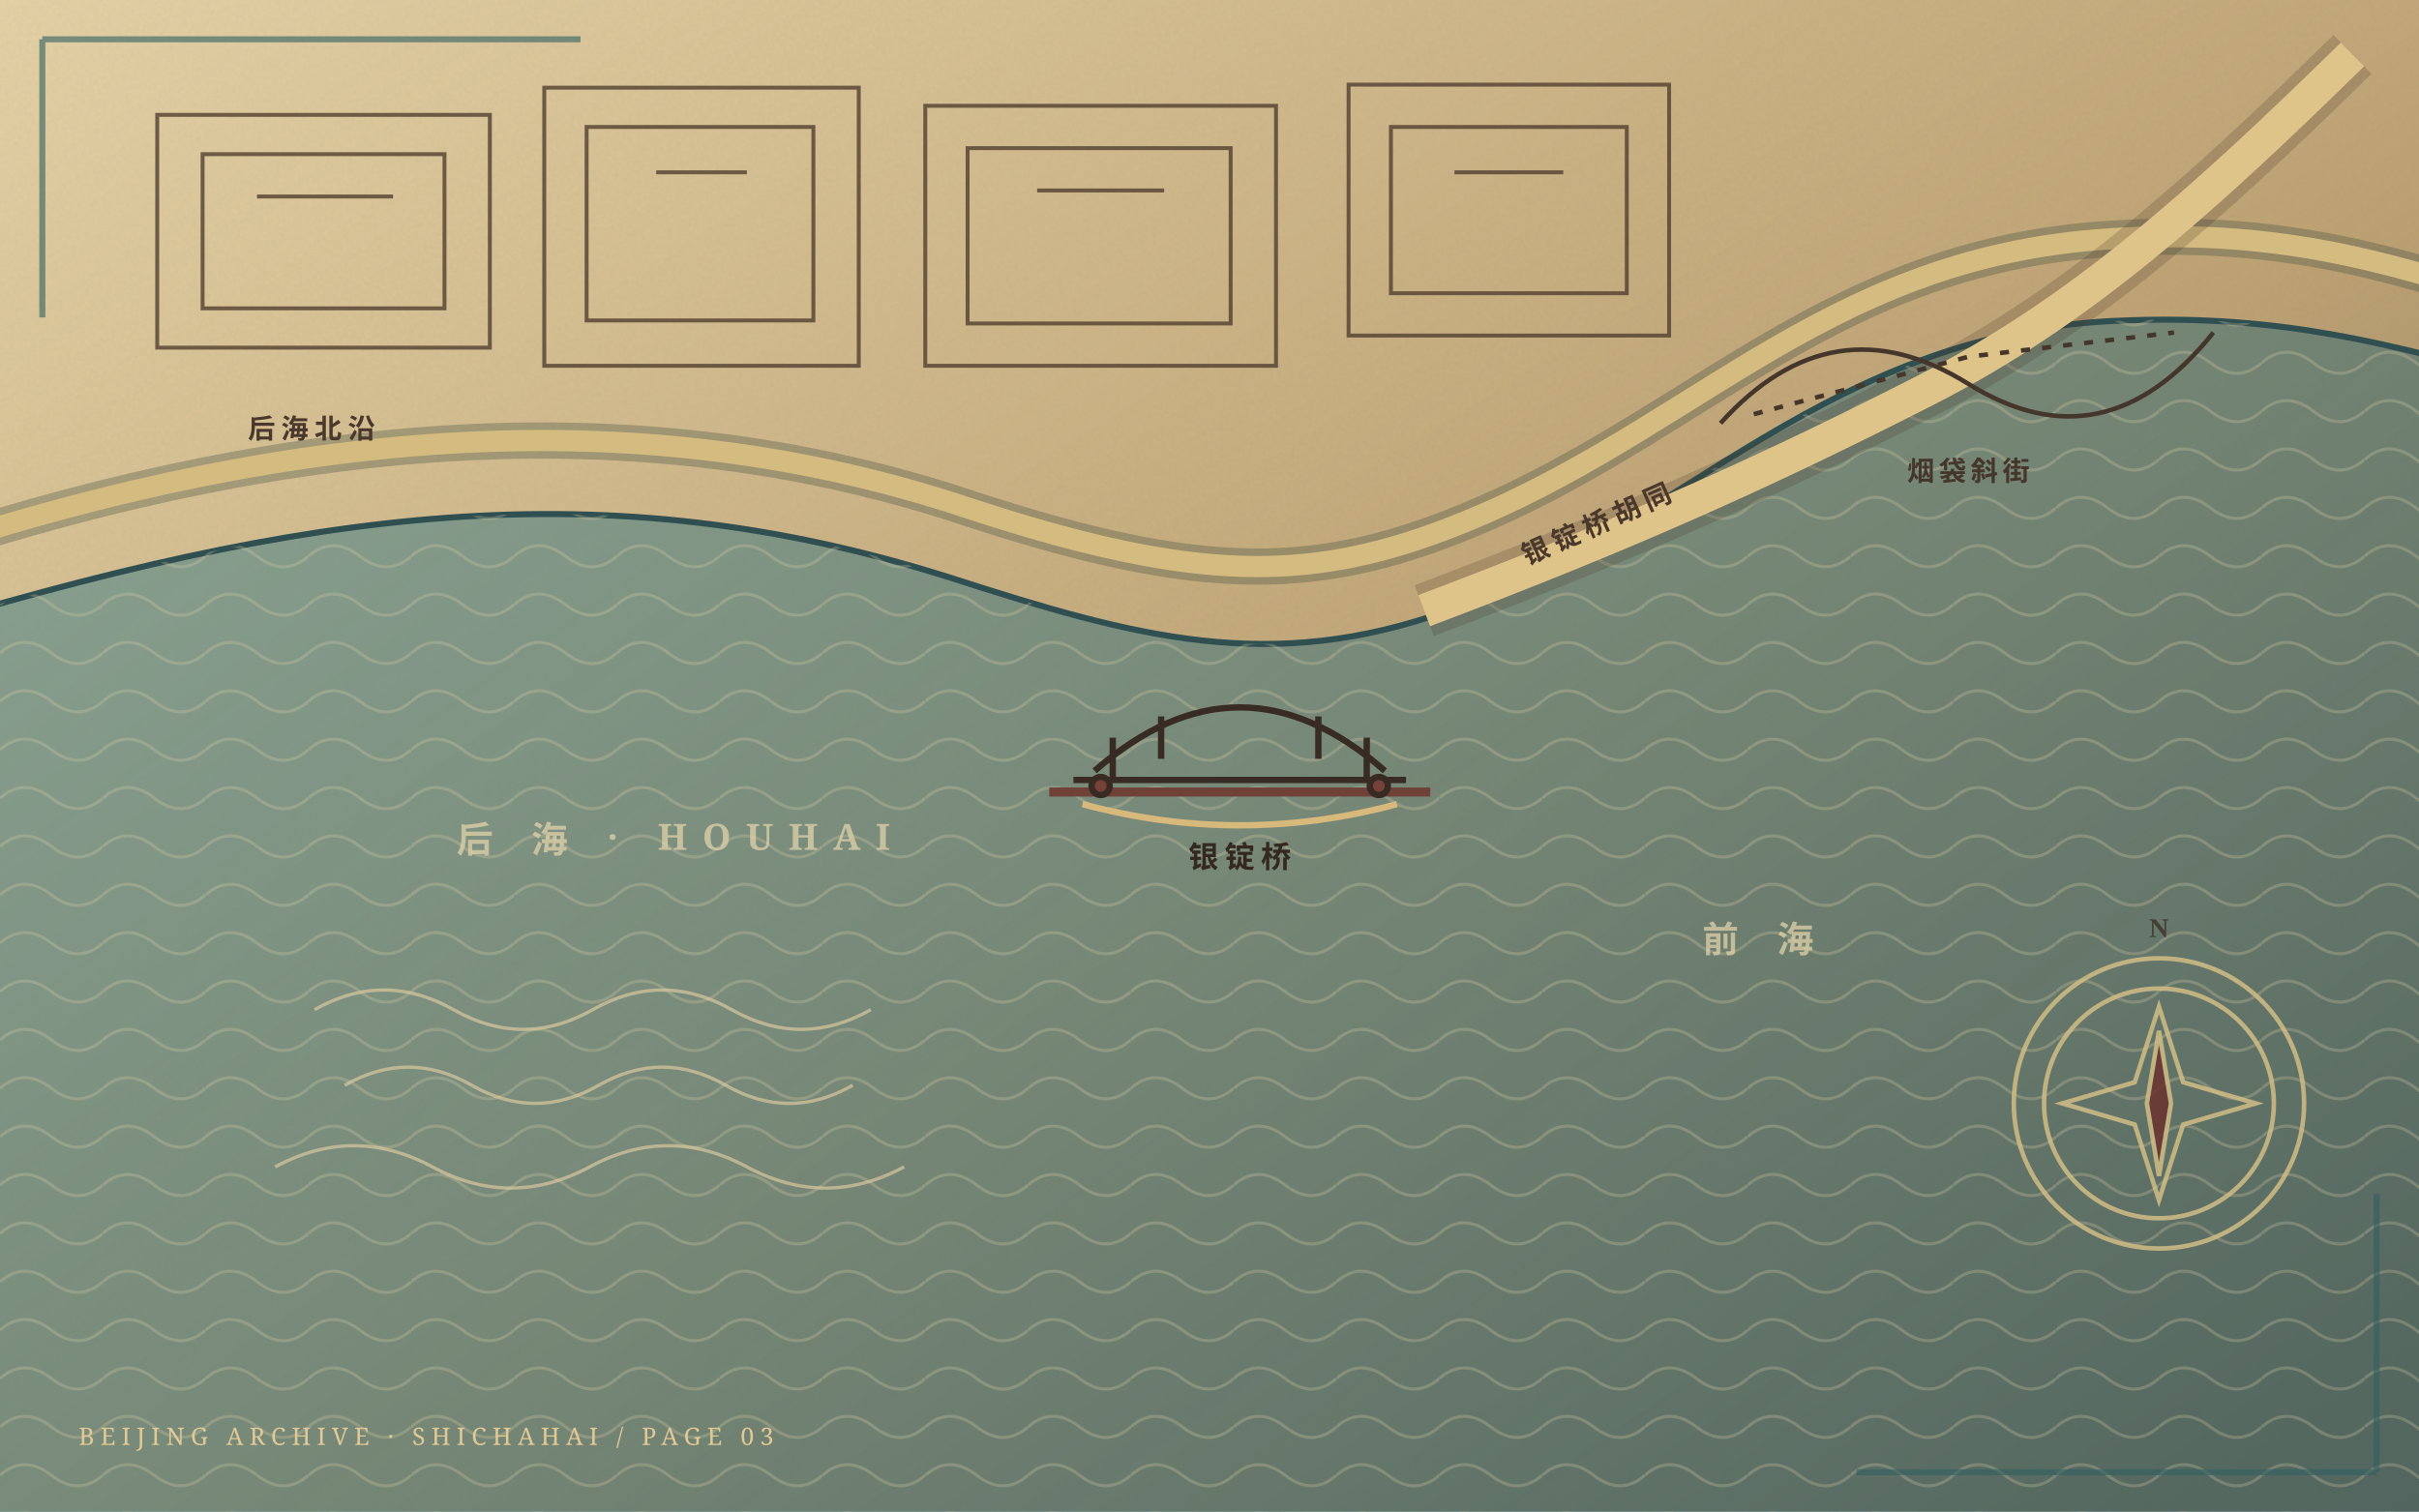
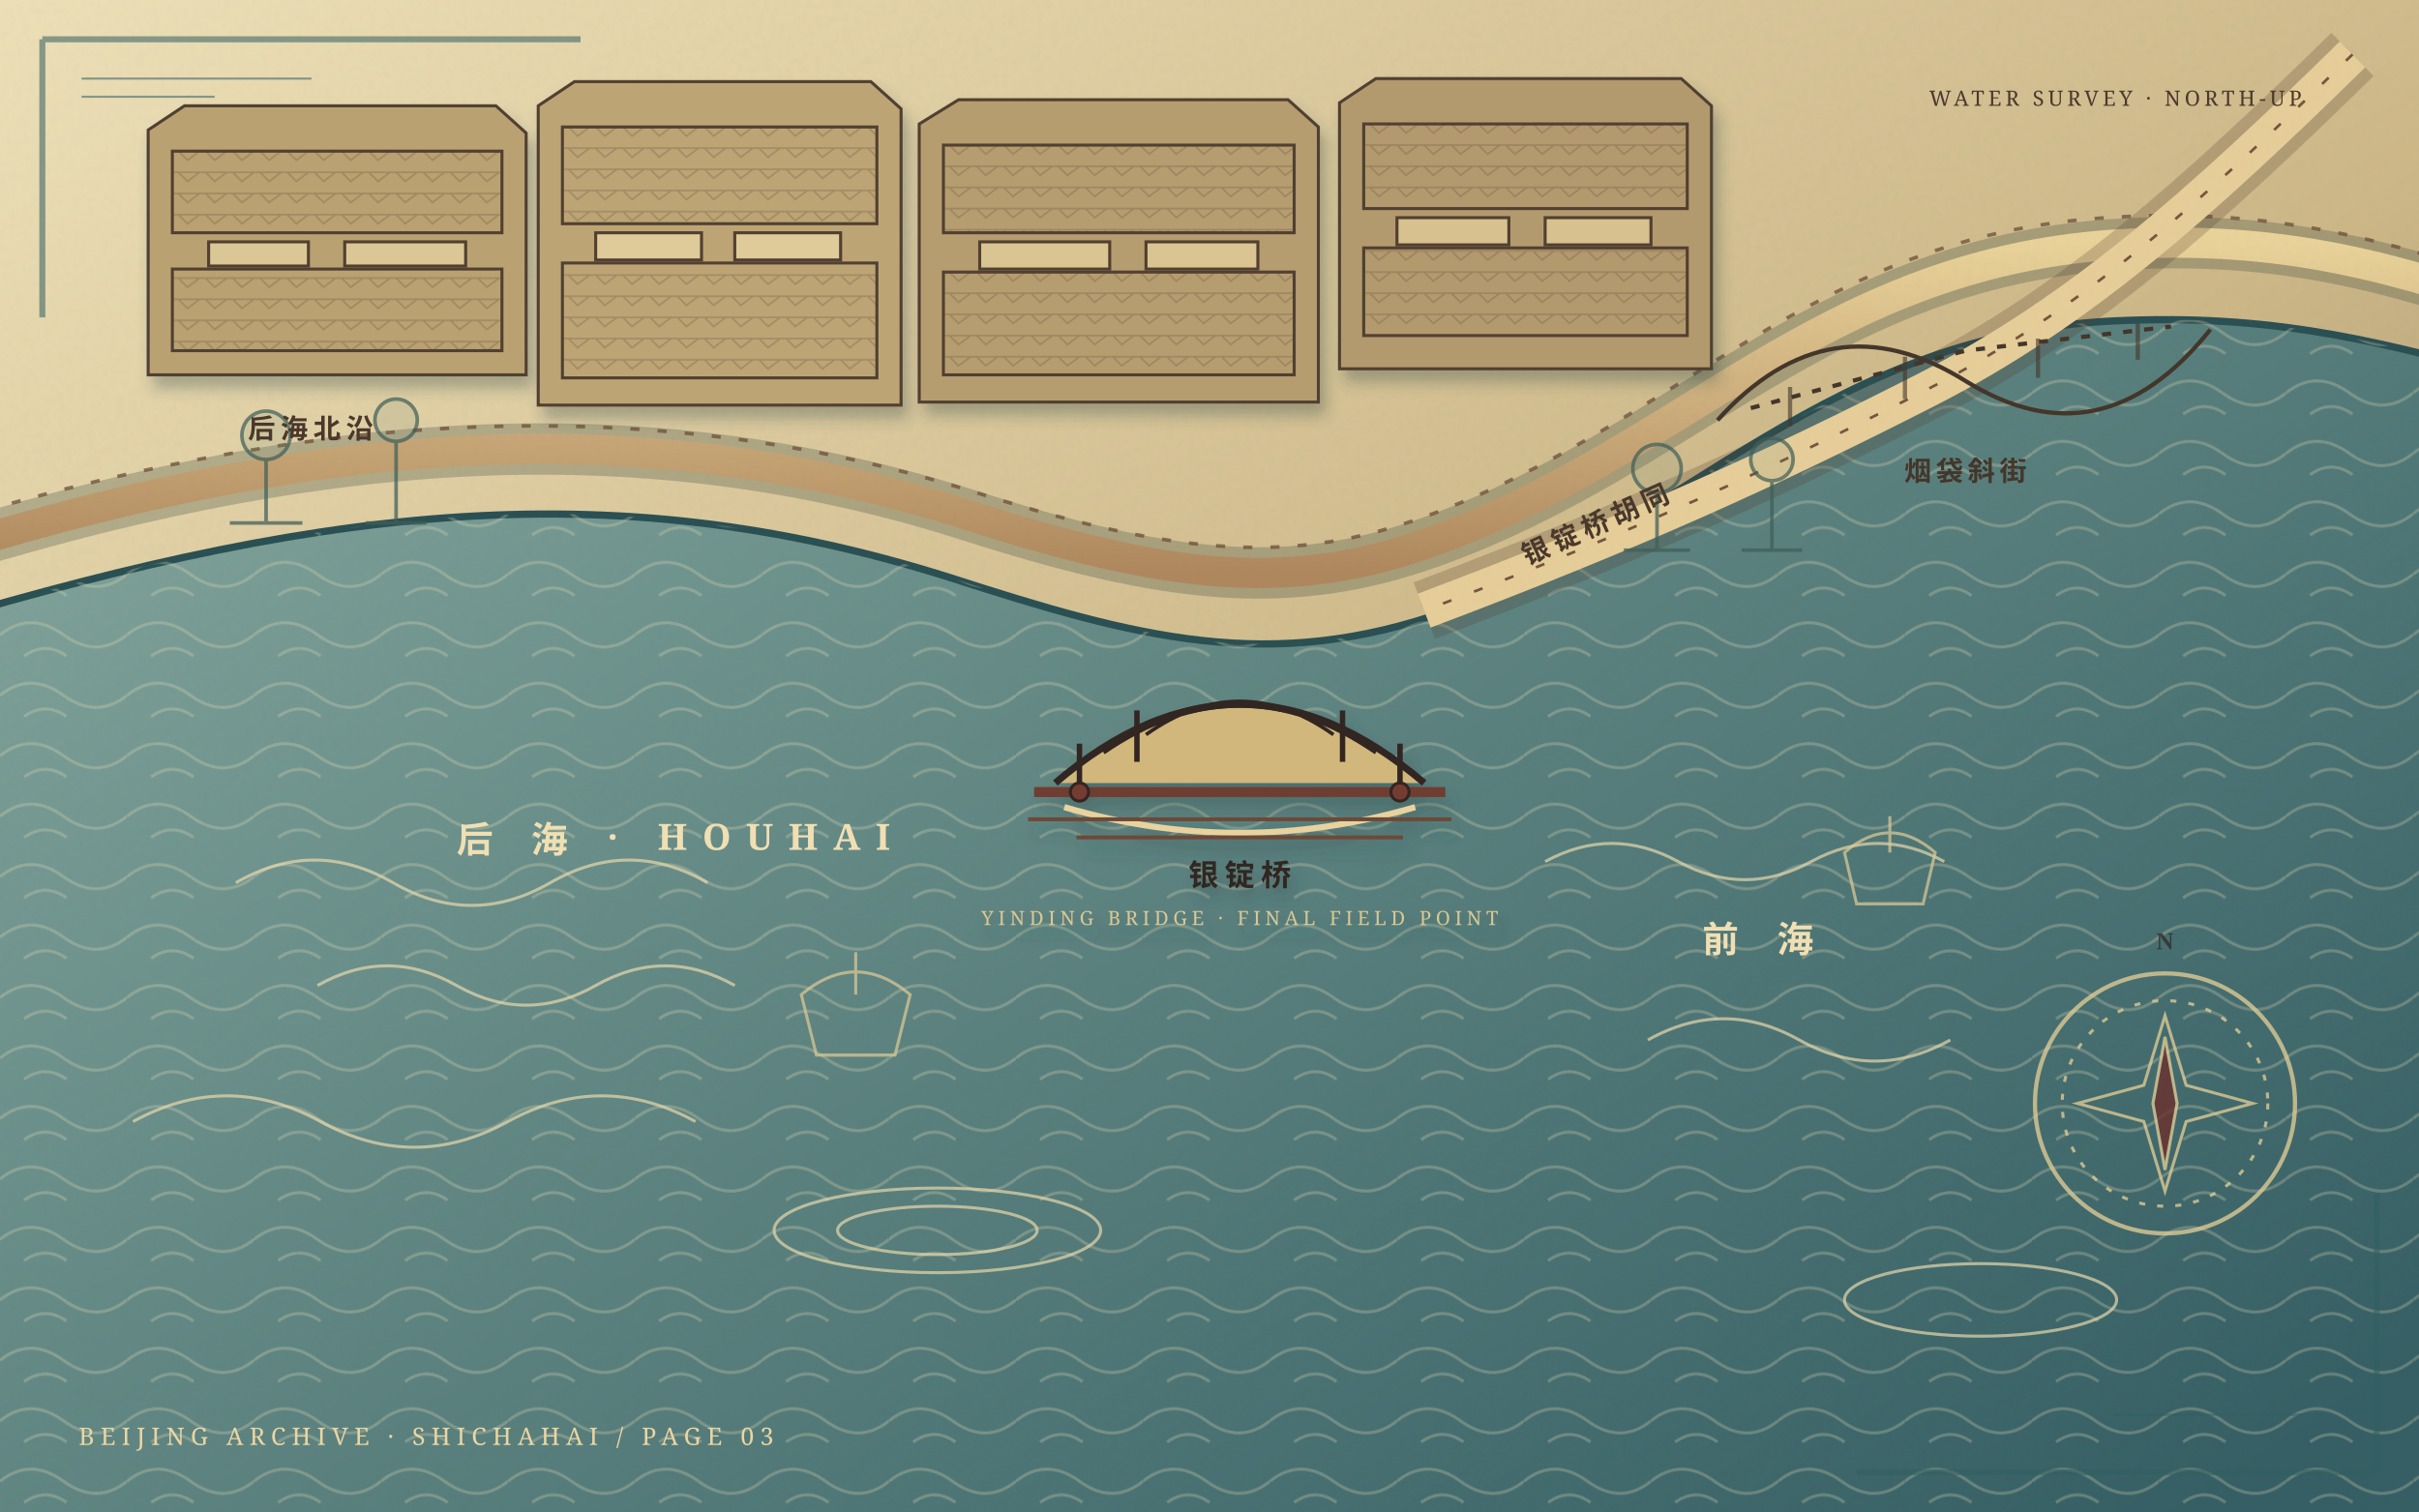
<svg xmlns="http://www.w3.org/2000/svg" viewBox="0 0 800 500">
  <defs>
    <linearGradient id="paper" x1="0" y1="0" x2="1" y2="1">
-       <stop stop-color="#e5d2a6" />
-       <stop offset=".56" stop-color="#bea273" />
-       <stop offset="1" stop-color="#796f59" />
+       <stop stop-color="#eee0b8" />
+       <stop offset=".56" stop-color="#cdb787" />
+       <stop offset="1" stop-color="#827864" />
    </linearGradient>
-     <linearGradient id="water" x1="0" y1="0" x2="1" y2=".7">
-       <stop stop-color="#6d9690" stop-opacity=".72" />
-       <stop offset="1" stop-color="#355f63" stop-opacity=".58" />
+     <linearGradient id="water" x1="0" y1="0" x2="1" y2=".75">
+       <stop stop-color="#88aaa0" />
+       <stop offset=".55" stop-color="#587f7d" />
+       <stop offset="1" stop-color="#345e64" />
+     </linearGradient>
+     <linearGradient id="shore" x1="0" y1="0" x2="0" y2="1">
+       <stop stop-color="#ead39a" />
+       <stop offset="1" stop-color="#af875d" />
    </linearGradient>
    <filter id="grain">
-       <feTurbulence type="fractalNoise" baseFrequency=".68" numOctaves="3" seed="55" />
-       <feColorMatrix values="0 0 0 0 .16 0 0 0 0 .18 0 0 0 0 .14 0 0 0 .16 0" />
+       <feTurbulence type="fractalNoise" baseFrequency=".42" numOctaves="2" seed="55" />
+       <feColorMatrix values="0 0 0 0 .16 0 0 0 0 .18 0 0 0 0 .14 0 0 0 .08 0" />
    </filter>
-     <pattern id="waves" width="34" height="16" patternUnits="userSpaceOnUse">
-       <path d="M0 8q8-7 17 0t17 0" fill="none" stroke="#e7d7aa" stroke-opacity=".25" stroke-width="1" />
+     <filter id="shadow" x="-25%" y="-25%" width="160%" height="170%">
+       <feDropShadow dx="2" dy="4" stdDeviation="2.4" flood-color="#304346" flood-opacity=".33" />
+     </filter>
+     <pattern id="waves" width="42" height="20" patternUnits="userSpaceOnUse">
+       <path d="M0 10q10-8 21 0t21 0M8 17q7-5 14 0" fill="none" stroke="#f1e2ba" stroke-opacity=".28" stroke-width="1" />
+     </pattern>
+     <pattern id="tile" width="9" height="7" patternUnits="userSpaceOnUse">
+       <path d="M0 1h9M1 1l3 3 4-3" fill="none" stroke="#544334" stroke-opacity=".25" stroke-width=".55" />
    </pattern>
  </defs>
  <rect width="800" height="500" fill="url(#paper)" />
-   <rect width="800" height="500" filter="url(#grain)" opacity=".42" />
-   <path d="M-35 210C102 168 200 155 314 191c62 20 106 32 165 11 78-28 126-93 224-96 52-2 88 8 132 20V536H-35Z" fill="url(#water)" stroke="#304f50" stroke-width="2" />
-   <path d="M-35 210C102 168 200 155 314 191c62 20 106 32 165 11 78-28 126-93 224-96 52-2 88 8 132 20V536H-35Z" fill="url(#waves)" />
-   <path d="M-22 181C98 142 212 132 320 168c70 23 108 25 153 9 84-30 127-92 225-98 59-4 98 10 137 22" fill="none" stroke="#3c4c3e" stroke-width="12" opacity=".32" />
-   <path d="M-22 181C98 142 212 132 320 168c70 23 108 25 153 9 84-30 127-92 225-98 59-4 98 10 137 22" fill="none" stroke="#d4bb7f" stroke-width="7" />
-   <path d="M778 18C728 67 688 103 637 129S540 176 471 202" fill="none" stroke="#4b3629" stroke-width="18" opacity=".22" />
-   <path d="M778 18C728 67 688 103 637 129S540 176 471 202" fill="none" stroke="#dfc48a" stroke-width="11" />
-   <g fill="none" stroke="#514030" stroke-width="1.3" opacity=".8">
-     <path d="M52 38h110v77H52zM180 29h104v92H180zM306 35h116v86H306zM446 28h106v83H446z" />
-     <path d="M67 51h80v51H67zM194 42h75v64H194zM320 49h87v58H320zM460 42h78v55H460z" />
-     <path d="M85 65h45M217 57h30M343 63h42M481 57h36" />
+   <path d="M-35 210C102 168 200 155 314 191c62 20 106 32 165 11 78-28 126-93 224-96 52-2 88 8 132 20V536H-35Z" fill="url(#water)" stroke="#294f53" stroke-width="2.4" />
+   <path d="M-35 210C102 168 200 155 314 191c62 20 106 32 165 11 78-28 126-93 224-96 52-2 88 8 132 20V536H-35Z" fill="url(#waves)" opacity=".9" />
+   <path d="M-24 184C99 145 208 135 319 170c68 22 108 26 155 9 83-30 128-91 224-98 59-4 97 9 137 22" fill="none" stroke="#405044" stroke-width="17" opacity=".3" />
+   <path d="M-24 184C99 145 208 135 319 170c68 22 108 26 155 9 83-30 128-91 224-98 59-4 97 9 137 22" fill="none" stroke="url(#shore)" stroke-width="10" />
+   <path d="M-22 174C95 138 209 127 323 163c70 22 106 23 148 8 85-31 128-93 226-99 59-4 98 10 137 22" fill="none" stroke="#70523b" stroke-width="1.2" stroke-dasharray="3 6" opacity=".78" />
+   <path d="M778 18C728 67 688 103 637 129S540 176 471 202" fill="none" stroke="#4b3629" stroke-width="20" opacity=".23" />
+   <path d="M778 18C728 67 688 103 637 129S540 176 471 202" fill="none" stroke="#e7ce99" stroke-width="12" />
+   <path d="M778 18C728 67 688 103 637 129S540 176 471 202" fill="none" stroke="#74553d" stroke-width=".9" stroke-dasharray="3 8" />
+   <rect width="800" height="500" filter="url(#grain)" opacity=".5" />
+   <g stroke="#514030" stroke-width="1" filter="url(#shadow)">
+     <g transform="translate(49 35)">
+       <path d="M0 8 12 0h103l10 9v80H0Z" fill="#baa171" />
+       <path d="M8 15h109v27H8zM8 54h109v27H8z" fill="url(#tile)" />
+       <path d="M20 45h33v8H20zM65 45h40v8H65z" fill="#dbc795" />
+     </g>
+     <g transform="translate(178 27)">
+       <path d="M0 8 12 0h98l10 9v98H0Z" fill="#bda475" />
+       <path d="M8 15h104v32H8zM8 60h104v38H8z" fill="url(#tile)" />
+       <path d="M19 50h35v9H19zM65 50h35v9H65z" fill="#dfcb99" />
+     </g>
+     <g transform="translate(304 33)">
+       <path d="M0 8 13 0h109l10 9v91H0Z" fill="#b69d70" />
+       <path d="M8 15h116v29H8zM8 57h116v34H8z" fill="url(#tile)" />
+       <path d="M20 47h43v9H20zM75 47h37v9H75z" fill="#dac592" />
+     </g>
+     <g transform="translate(443 26)">
+       <path d="M0 8 12 0h101l10 9v87H0Z" fill="#b39a6e" />
+       <path d="M8 15h107v28H8zM8 56h107v29H8z" fill="url(#tile)" />
+       <path d="M19 46h37v9H19zM68 46h35v9H68z" fill="#d7c18f" />
+     </g>
  </g>
-   <g transform="translate(410 242)" fill="none" stroke="#382b23" stroke-width="2.1">
-     <path d="M-48 13q48-42 96 0M-55 16h110M-42 15V2M42 15V2M-26 9V-5M26 9V-5" />
-     <path d="M-63 20h126" stroke="#704137" stroke-width="3" />
-     <path d="M-52 24q52 14 104 0" stroke="#d7ba7b" />
-     <circle cx="-46" cy="18" r="3" fill="#764137" />
-     <circle cx="46" cy="18" r="3" fill="#764137" />
-     <text x="0" y="45" text-anchor="middle" fill="#342820" stroke="none" font-family="serif" font-size="10" font-weight="700" letter-spacing="2">银锭桥</text>
+   <g fill="none" stroke="#3e5e58" stroke-width="1.2" opacity=".72">
+     <g transform="translate(88 144)">
+       <circle r="8" fill="#6f8c78" fill-opacity=".2" />
+       <path d="M0 8v21M-12 29h24" />
+       <circle cx="43" cy="-5" r="7" fill="#6f8c78" fill-opacity=".2" />
+       <path d="M43 2v27M33 29h20" />
+     </g>
+     <g transform="translate(548 155)">
+       <circle r="8" fill="#6f8c78" fill-opacity=".2" />
+       <path d="M0 8v19M-11 27h22" />
+       <circle cx="38" cy="-3" r="7" fill="#6f8c78" fill-opacity=".2" />
+       <path d="M38 4v23M28 27h20" />
+     </g>
  </g>
-   <g transform="translate(651 123)" fill="none" stroke="#44362a" stroke-width="1.5">
-     <path d="M-82 17q37-41 82-13t81-17" />
+   <g transform="translate(410 242)" stroke="#312720" stroke-linejoin="round" filter="url(#shadow)">
+     <path d="M-61 17q61-52 122 0" fill="#d2b77c" stroke-width="2.3" />
+     <path d="M-68 20h136" fill="none" stroke="#6f3c33" stroke-width="3.3" />
+     <path d="M-53 17V4M53 17V4M-34 10V-7M34 10V-7" fill="none" stroke-width="1.8" />
+     <path d="M-45 7q45-31 90 0M-31 1q31-22 62 0" fill="none" stroke-width="1.2" />
+     <path d="M-58 25q58 17 116 0" fill="none" stroke="#e8d29e" stroke-width="2" />
+     <path d="M-70 29h140M-54 35h108" fill="none" stroke="#6d4937" stroke-width="1.3" />
+     <circle cx="-53" cy="20" r="3" fill="#743c33" />
+     <circle cx="53" cy="20" r="3" fill="#743c33" />
+     <text x="0" y="51" text-anchor="middle" fill="#332820" stroke="none" font-family="serif" font-size="10" font-weight="700" letter-spacing="2">银锭桥</text>
+     <text x="0" y="64" text-anchor="middle" fill="#d9c793" stroke="none" font-family="serif" font-size="6.5" letter-spacing="1.5">YINDING BRIDGE · FINAL FIELD POINT</text>
+   </g>
+   <g transform="translate(650 121)" fill="none" stroke="#44362a" stroke-width="1.4">
+     <path d="M-82 18q37-41 82-13t81-17" />
    <path d="M-71 14 0-5l68-8" stroke-dasharray="3 4" />
-     <text y="36" text-anchor="middle" fill="#44362a" stroke="none" font-family="serif" font-size="9" font-weight="700" letter-spacing="1.5">烟袋斜街</text>
+     <path d="M-58 7v13M-20-3v14M24-9v13M57-14v12" opacity=".6" />
+     <text y="38" text-anchor="middle" fill="#44362a" stroke="none" font-family="serif" font-size="9" font-weight="700" letter-spacing="1.5">烟袋斜街</text>
  </g>
-   <g transform="translate(196 334)" fill="none" stroke="#e0cca0" stroke-width="1.1" opacity=".65">
-     <path d="M-92 0q23-13 46 0t46 0 46 0 46 0M-82 25q21-12 42 0t42 0 42 0 42 0M-105 52q26-14 52 0t52 0 52 0 52 0" />
+   <g fill="none" stroke="#eadbad" stroke-width="1" opacity=".68">
+     <path d="M78 292q26-15 52 0t52 0 52 0M105 326q23-13 46 0t46 0 46 0M44 371q31-17 62 0t62 0 62 0" />
+     <path d="M511 285q22-12 44 0t44 0 44 0M545 344q25-14 50 0t50 0" />
+     <ellipse cx="310" cy="407" rx="54" ry="14" />
+     <ellipse cx="310" cy="407" rx="33" ry="8" />
+     <ellipse cx="655" cy="430" rx="45" ry="12" />
  </g>
-   <g fill="#49382b" font-family="serif" font-size="9" font-weight="700" letter-spacing="2">
+   <g fill="none" stroke="#dcc995" opacity=".72">
+     <path d="M265 329q18-15 36 0l-5 20h-26Z" />
+     <path d="M272 349h22M283 329v-14" />
+     <path d="M610 282q15-13 30 0l-4 17h-22Z" />
+     <path d="M616 299h18M625 282v-12" />
+   </g>
+   <g fill="#49382b" font-family="serif" font-size="9" font-weight="700" letter-spacing="1.8">
    <text x="505" y="187" transform="rotate(-24 505 187)">银锭桥胡同</text>
    <text x="82" y="145">后海北沿</text>
+     <text x="151" y="282" fill="#f0dfb3" font-size="12" letter-spacing="5">后 海 · HOUHAI</text>
+     <text x="563" y="315" fill="#f0dfb3" font-size="12" letter-spacing="5">前 海</text>
  </g>
-   <text x="151" y="282" fill="#e5d4aa" font-family="serif" font-size="12" font-weight="700" letter-spacing="5" opacity=".72">后 海 · HOUHAI</text>
-   <text x="563" y="315" fill="#e5d4aa" font-family="serif" font-size="12" font-weight="700" letter-spacing="5" opacity=".72">前 海</text>
-   <g transform="translate(714 365)" fill="none" stroke="#d5bf86" stroke-width="1.5" opacity=".82">
-     <circle r="48" />
-     <circle r="38" />
-     <path d="M0-32 8-7 32 0 8 7 0 32-8 7-32 0-8-7z" />
-     <path d="M0-24 4 0 0 24-4 0z" fill="#6b302c" />
-     <text y="-55" text-anchor="middle" fill="#3f3228" stroke="none" font-size="9" font-weight="700">N</text>
+   <g transform="translate(716 365)" fill="none" stroke="#e0cc95" opacity=".78">
+     <circle r="43" stroke-width="1.4" />
+     <circle r="34" stroke-dasharray="2 4" />
+     <path d="M0-29 7-6 29 0 7 6 0 29-7 6-29 0-7-6z" />
+     <path d="M0-22 4 0 0 22-4 0z" fill="#6d302c" />
+     <text y="-51" text-anchor="middle" fill="#342b25" stroke="none" font-size="8" font-weight="700">N</text>
  </g>
-   <path d="M14 13h178M14 13v92M786 487H614M786 487v-92" fill="none" stroke="#315f61" stroke-width="2" opacity=".6" />
-   <text x="26" y="478" fill="#e1c995" font-family="serif" font-size="8" letter-spacing="2">BEIJING ARCHIVE · SHICHAHAI / PAGE 03</text>
+   <g fill="none" stroke="#315f61" opacity=".55">
+     <path d="M14 13h178M14 13v92M786 487H614M786 487v-92" stroke-width="2" />
+     <path d="M27 26h76M27 32h44M699 468h72" stroke-width=".7" />
+   </g>
+   <g fill="#ead5a2" font-family="serif">
+     <text x="26" y="478" font-size="8" letter-spacing="2">BEIJING ARCHIVE · SHICHAHAI / PAGE 03</text>
+     <text x="638" y="35" fill="#4b3a2e" font-size="7" letter-spacing="1.3">WATER SURVEY · NORTH-UP</text>
+   </g>
</svg>
